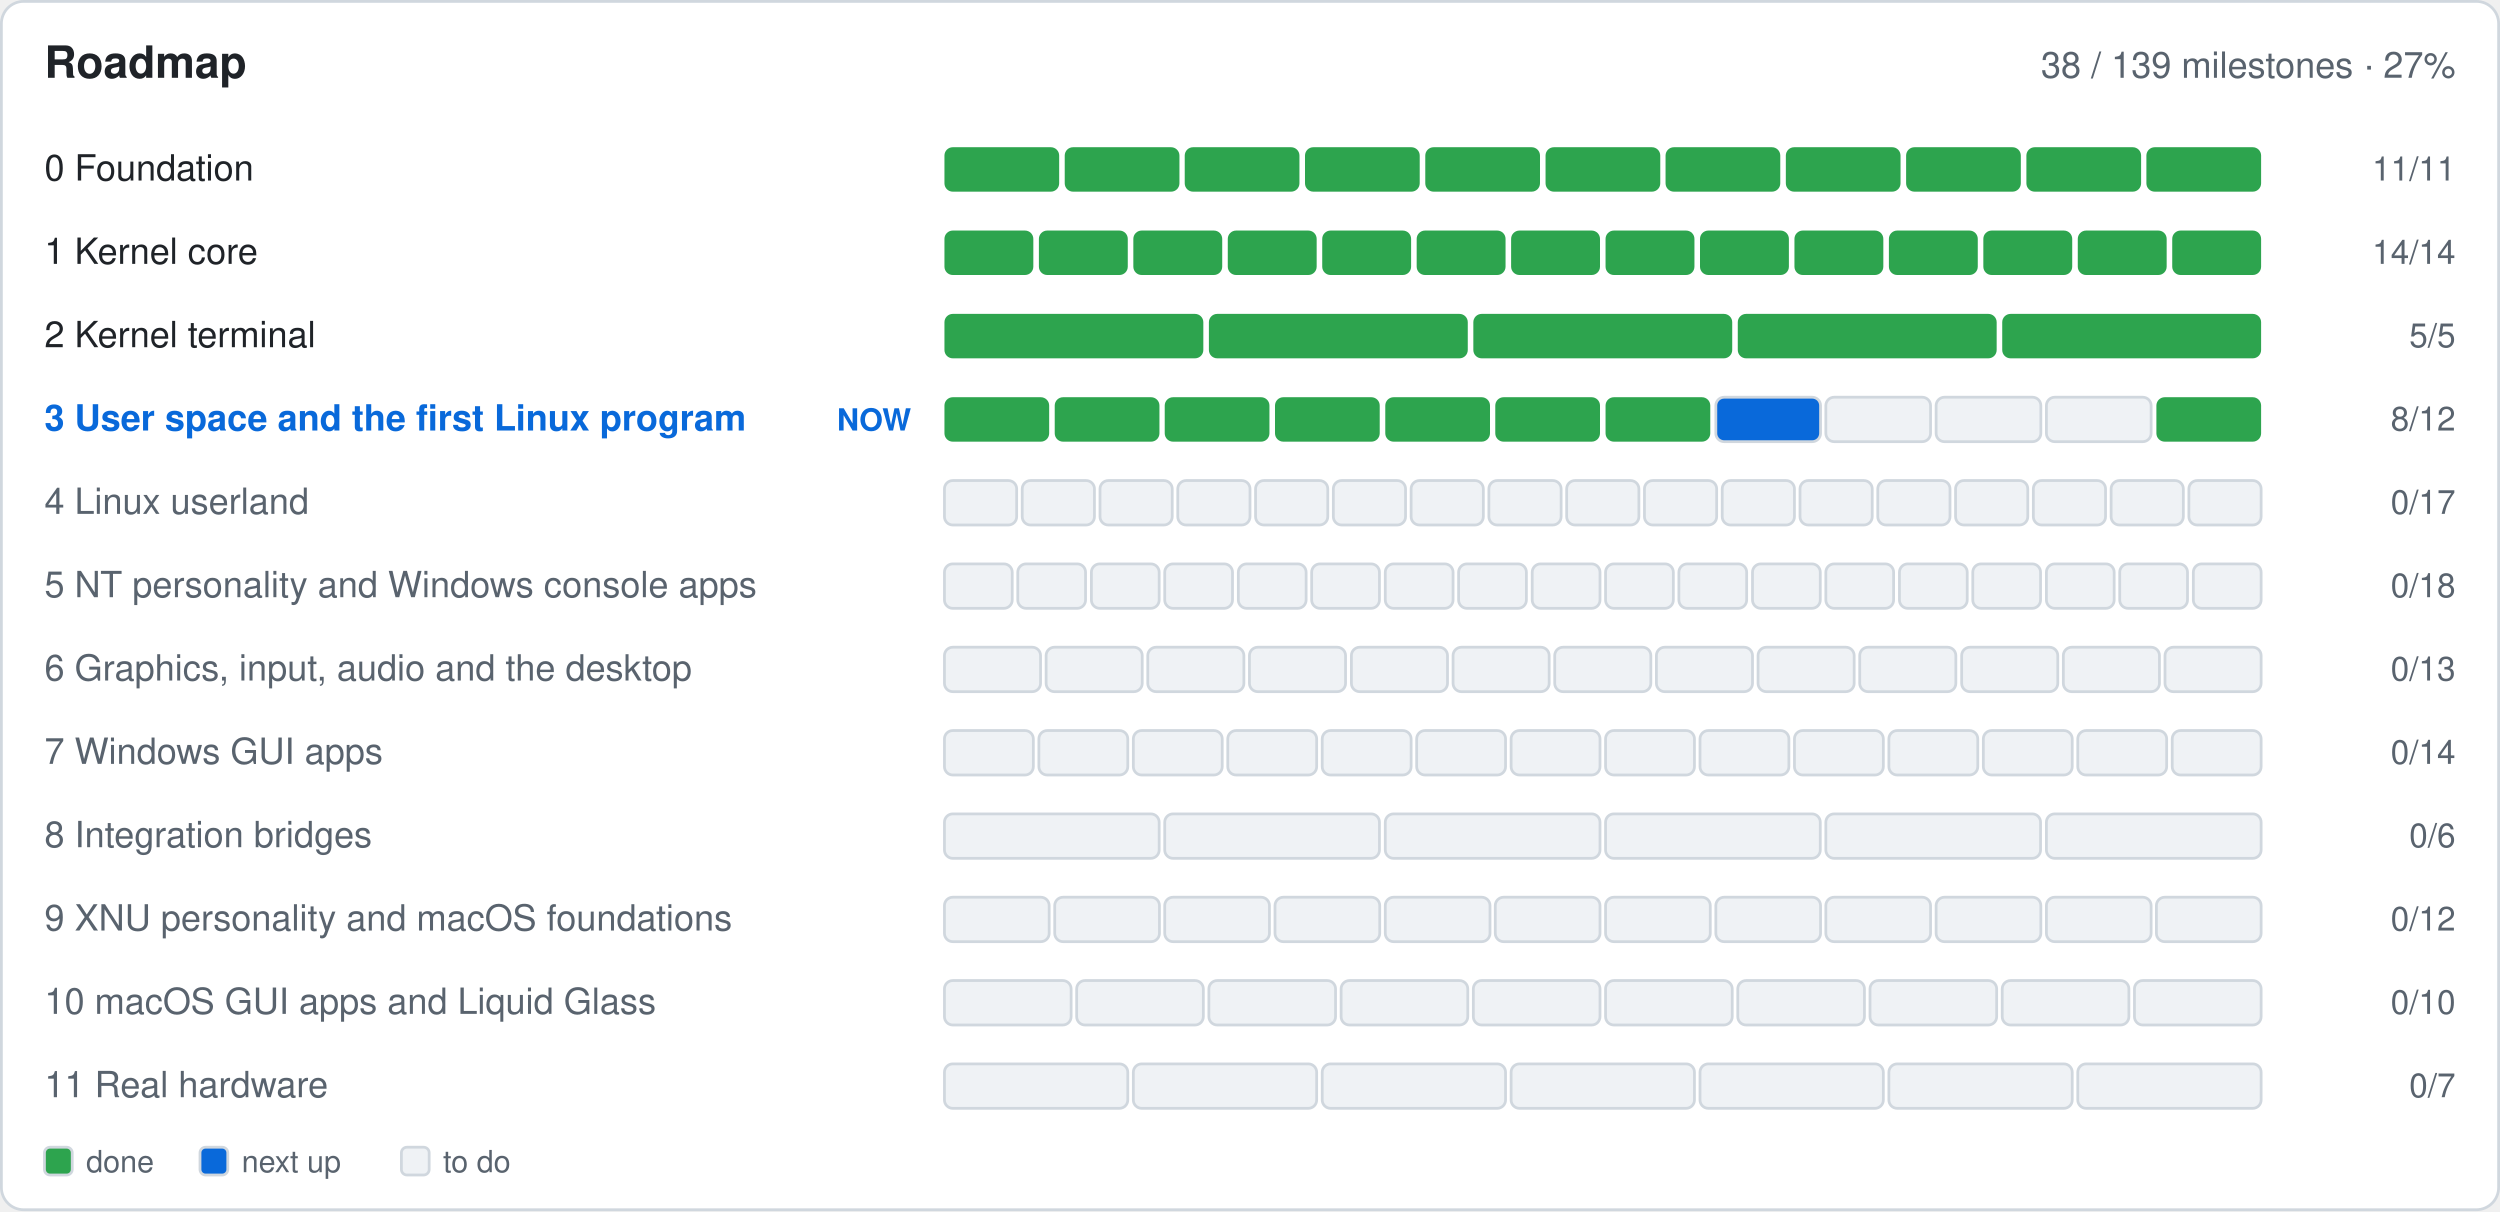
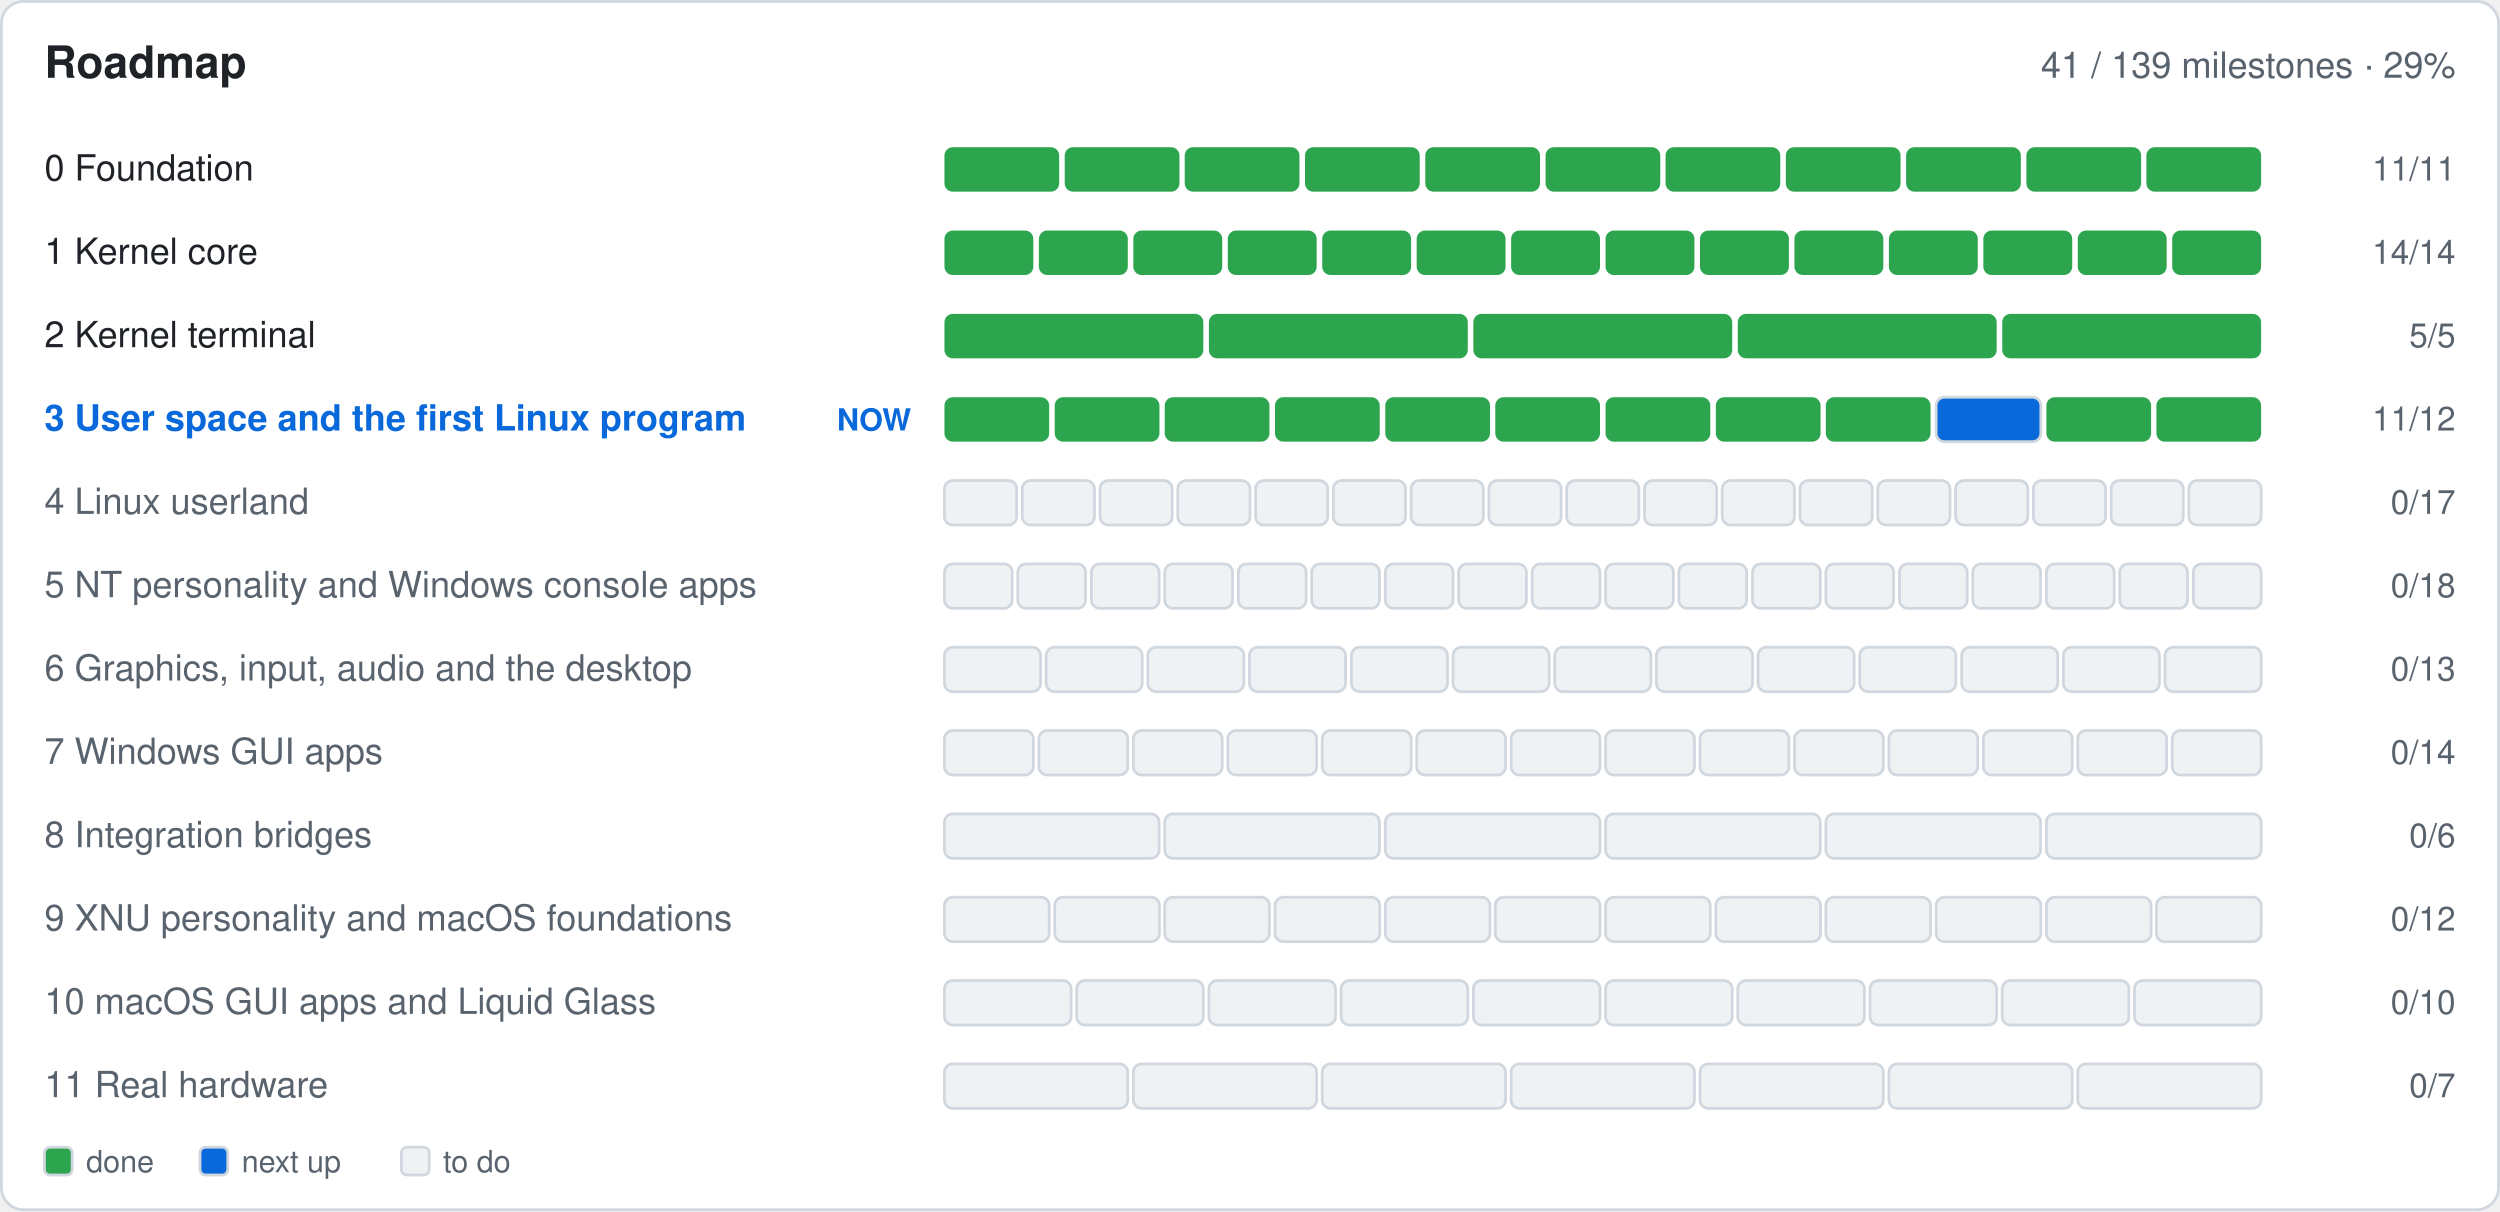
- <svg xmlns="http://www.w3.org/2000/svg" width="900" height="436" viewBox="0 0 900 436" role="img" aria-label="Roadmap: 38 of 139 milestones done">
+ <svg xmlns="http://www.w3.org/2000/svg" width="900" height="436" viewBox="0 0 900 436" role="img" aria-label="Roadmap: 41 of 139 milestones done">
  <rect x="0.5" y="0.5" width="899.0" height="435.0" fill="#ffffff" rx="8" stroke="#d0d7de" />
  <text x="16.0" y="28.0" font-family="-apple-system,BlinkMacSystemFont,'Segoe UI',Helvetica,Arial,sans-serif" font-size="16" font-weight="600" fill="#1f2328" text-anchor="start">Roadmap</text>
-   <text x="884.0" y="28.0" font-family="-apple-system,BlinkMacSystemFont,'Segoe UI',Helvetica,Arial,sans-serif" font-size="13" font-weight="400" fill="#59636e" text-anchor="end">38 / 139 milestones · 27%</text>
+   <text x="884.0" y="28.0" font-family="-apple-system,BlinkMacSystemFont,'Segoe UI',Helvetica,Arial,sans-serif" font-size="13" font-weight="400" fill="#59636e" text-anchor="end">41 / 139 milestones · 29%</text>
  <text x="16.0" y="65.0" font-family="-apple-system,BlinkMacSystemFont,'Segoe UI',Helvetica,Arial,sans-serif" font-size="13" font-weight="400" fill="#1f2328" text-anchor="start"> 0  Foundation</text>
  <g>
    <rect x="340.0" y="53.0" width="41.3" height="16.0" fill="#2da44e" rx="3" />
  </g>
  <g>
    <rect x="383.3" y="53.0" width="41.3" height="16.0" fill="#2da44e" rx="3" />
  </g>
  <g>
    <rect x="426.5" y="53.0" width="41.3" height="16.0" fill="#2da44e" rx="3" />
  </g>
  <g>
    <rect x="469.8" y="53.0" width="41.3" height="16.0" fill="#2da44e" rx="3" />
  </g>
  <g>
    <rect x="513.1" y="53.0" width="41.3" height="16.0" fill="#2da44e" rx="3" />
  </g>
  <g>
    <rect x="556.4" y="53.0" width="41.3" height="16.0" fill="#2da44e" rx="3" />
  </g>
  <g>
    <rect x="599.6" y="53.0" width="41.3" height="16.0" fill="#2da44e" rx="3" />
  </g>
  <g>
    <rect x="642.9" y="53.0" width="41.3" height="16.0" fill="#2da44e" rx="3" />
  </g>
  <g>
    <rect x="686.2" y="53.0" width="41.3" height="16.0" fill="#2da44e" rx="3" />
  </g>
  <g>
    <rect x="729.5" y="53.0" width="41.3" height="16.0" fill="#2da44e" rx="3" />
  </g>
  <g>
    <rect x="772.7" y="53.0" width="41.3" height="16.0" fill="#2da44e" rx="3" />
  </g>
  <text x="884.0" y="65.0" font-family="-apple-system,BlinkMacSystemFont,'Segoe UI',Helvetica,Arial,sans-serif" font-size="12" font-weight="400" fill="#59636e" text-anchor="end">11/11</text>
  <text x="16.0" y="95.0" font-family="-apple-system,BlinkMacSystemFont,'Segoe UI',Helvetica,Arial,sans-serif" font-size="13" font-weight="400" fill="#1f2328" text-anchor="start"> 1  Kernel core</text>
  <g>
    <rect x="340.0" y="83.0" width="32.0" height="16.0" fill="#2da44e" rx="3" />
  </g>
  <g>
    <rect x="374.0" y="83.0" width="32.0" height="16.0" fill="#2da44e" rx="3" />
  </g>
  <g>
    <rect x="408.0" y="83.0" width="32.0" height="16.0" fill="#2da44e" rx="3" />
  </g>
  <g>
    <rect x="442.0" y="83.0" width="32.0" height="16.0" fill="#2da44e" rx="3" />
  </g>
  <g>
    <rect x="476.0" y="83.0" width="32.0" height="16.0" fill="#2da44e" rx="3" />
  </g>
  <g>
    <rect x="510.0" y="83.0" width="32.0" height="16.0" fill="#2da44e" rx="3" />
  </g>
  <g>
    <rect x="544.0" y="83.0" width="32.0" height="16.0" fill="#2da44e" rx="3" />
  </g>
  <g>
    <rect x="578.0" y="83.0" width="32.0" height="16.0" fill="#2da44e" rx="3" />
  </g>
  <g>
    <rect x="612.0" y="83.0" width="32.0" height="16.0" fill="#2da44e" rx="3" />
  </g>
  <g>
    <rect x="646.0" y="83.0" width="32.0" height="16.0" fill="#2da44e" rx="3" />
  </g>
  <g>
    <rect x="680.0" y="83.0" width="32.0" height="16.0" fill="#2da44e" rx="3" />
  </g>
  <g>
    <rect x="714.0" y="83.0" width="32.0" height="16.0" fill="#2da44e" rx="3" />
  </g>
  <g>
    <rect x="748.0" y="83.0" width="32.0" height="16.0" fill="#2da44e" rx="3" />
  </g>
  <g>
    <rect x="782.0" y="83.0" width="32.0" height="16.0" fill="#2da44e" rx="3" />
  </g>
  <text x="884.0" y="95.0" font-family="-apple-system,BlinkMacSystemFont,'Segoe UI',Helvetica,Arial,sans-serif" font-size="12" font-weight="400" fill="#59636e" text-anchor="end">14/14</text>
  <text x="16.0" y="125.0" font-family="-apple-system,BlinkMacSystemFont,'Segoe UI',Helvetica,Arial,sans-serif" font-size="13" font-weight="400" fill="#1f2328" text-anchor="start"> 2  Kernel terminal</text>
  <g>
    <rect x="340.0" y="113.0" width="93.2" height="16.0" fill="#2da44e" rx="3" />
  </g>
  <g>
    <rect x="435.2" y="113.0" width="93.2" height="16.0" fill="#2da44e" rx="3" />
  </g>
  <g>
    <rect x="530.4" y="113.0" width="93.2" height="16.0" fill="#2da44e" rx="3" />
  </g>
  <g>
    <rect x="625.6" y="113.0" width="93.2" height="16.0" fill="#2da44e" rx="3" />
  </g>
  <g>
    <rect x="720.8" y="113.0" width="93.2" height="16.0" fill="#2da44e" rx="3" />
  </g>
  <text x="884.0" y="125.0" font-family="-apple-system,BlinkMacSystemFont,'Segoe UI',Helvetica,Arial,sans-serif" font-size="12" font-weight="400" fill="#59636e" text-anchor="end">5/5</text>
  <text x="16.0" y="155.0" font-family="-apple-system,BlinkMacSystemFont,'Segoe UI',Helvetica,Arial,sans-serif" font-size="13" font-weight="600" fill="#0969da" text-anchor="start"> 3  User space and the first Linux program</text>
  <text x="328.0" y="155.0" font-family="-apple-system,BlinkMacSystemFont,'Segoe UI',Helvetica,Arial,sans-serif" font-size="11" font-weight="600" fill="#0969da" text-anchor="end">NOW</text>
  <g>
    <rect x="340.0" y="143.0" width="37.7" height="16.0" fill="#2da44e" rx="3" />
  </g>
  <g>
    <rect x="379.7" y="143.0" width="37.7" height="16.0" fill="#2da44e" rx="3" />
  </g>
  <g>
    <rect x="419.3" y="143.0" width="37.7" height="16.0" fill="#2da44e" rx="3" />
  </g>
  <g>
    <rect x="459.0" y="143.0" width="37.7" height="16.0" fill="#2da44e" rx="3" />
  </g>
  <g>
    <rect x="498.7" y="143.0" width="37.7" height="16.0" fill="#2da44e" rx="3" />
  </g>
  <g>
    <rect x="538.3" y="143.0" width="37.7" height="16.0" fill="#2da44e" rx="3" />
  </g>
  <g>
    <rect x="578.0" y="143.0" width="37.7" height="16.0" fill="#2da44e" rx="3" />
  </g>
  <g>
-     <rect x="617.7" y="143.0" width="37.7" height="16.0" fill="#0969da" rx="3" stroke="#d0d7de" />
-   </g>
-   <g>
-     <rect x="657.3" y="143.0" width="37.7" height="16.0" fill="#eff2f5" rx="3" stroke="#d0d7de" />
-   </g>
-   <g>
-     <rect x="697.0" y="143.0" width="37.7" height="16.0" fill="#eff2f5" rx="3" stroke="#d0d7de" />
-   </g>
-   <g>
-     <rect x="736.7" y="143.0" width="37.7" height="16.0" fill="#eff2f5" rx="3" stroke="#d0d7de" />
+     <rect x="617.7" y="143.0" width="37.7" height="16.0" fill="#2da44e" rx="3" />
+   </g>
+   <g>
+     <rect x="657.3" y="143.0" width="37.7" height="16.0" fill="#2da44e" rx="3" />
+   </g>
+   <g>
+     <rect x="697.0" y="143.0" width="37.7" height="16.0" fill="#0969da" rx="3" stroke="#d0d7de" />
+   </g>
+   <g>
+     <rect x="736.7" y="143.0" width="37.7" height="16.0" fill="#2da44e" rx="3" />
  </g>
  <g>
    <rect x="776.3" y="143.0" width="37.7" height="16.0" fill="#2da44e" rx="3" />
  </g>
-   <text x="884.0" y="155.0" font-family="-apple-system,BlinkMacSystemFont,'Segoe UI',Helvetica,Arial,sans-serif" font-size="12" font-weight="400" fill="#59636e" text-anchor="end">8/12</text>
+   <text x="884.0" y="155.0" font-family="-apple-system,BlinkMacSystemFont,'Segoe UI',Helvetica,Arial,sans-serif" font-size="12" font-weight="400" fill="#59636e" text-anchor="end">11/12</text>
  <text x="16.0" y="185.0" font-family="-apple-system,BlinkMacSystemFont,'Segoe UI',Helvetica,Arial,sans-serif" font-size="13" font-weight="400" fill="#59636e" text-anchor="start"> 4  Linux userland</text>
  <g>
    <rect x="340.0" y="173.0" width="26.0" height="16.0" fill="#eff2f5" rx="3" stroke="#d0d7de" />
  </g>
  <g>
    <rect x="368.0" y="173.0" width="26.0" height="16.0" fill="#eff2f5" rx="3" stroke="#d0d7de" />
  </g>
  <g>
    <rect x="396.0" y="173.0" width="26.0" height="16.0" fill="#eff2f5" rx="3" stroke="#d0d7de" />
  </g>
  <g>
    <rect x="424.0" y="173.0" width="26.0" height="16.0" fill="#eff2f5" rx="3" stroke="#d0d7de" />
  </g>
  <g>
    <rect x="452.0" y="173.0" width="26.0" height="16.0" fill="#eff2f5" rx="3" stroke="#d0d7de" />
  </g>
  <g>
    <rect x="480.0" y="173.0" width="26.0" height="16.0" fill="#eff2f5" rx="3" stroke="#d0d7de" />
  </g>
  <g>
    <rect x="508.0" y="173.0" width="26.0" height="16.0" fill="#eff2f5" rx="3" stroke="#d0d7de" />
  </g>
  <g>
    <rect x="536.0" y="173.0" width="26.0" height="16.0" fill="#eff2f5" rx="3" stroke="#d0d7de" />
  </g>
  <g>
    <rect x="564.0" y="173.0" width="26.0" height="16.0" fill="#eff2f5" rx="3" stroke="#d0d7de" />
  </g>
  <g>
    <rect x="592.0" y="173.0" width="26.0" height="16.0" fill="#eff2f5" rx="3" stroke="#d0d7de" />
  </g>
  <g>
    <rect x="620.0" y="173.0" width="26.0" height="16.0" fill="#eff2f5" rx="3" stroke="#d0d7de" />
  </g>
  <g>
    <rect x="648.0" y="173.0" width="26.0" height="16.0" fill="#eff2f5" rx="3" stroke="#d0d7de" />
  </g>
  <g>
    <rect x="676.0" y="173.0" width="26.0" height="16.0" fill="#eff2f5" rx="3" stroke="#d0d7de" />
  </g>
  <g>
    <rect x="704.0" y="173.0" width="26.0" height="16.0" fill="#eff2f5" rx="3" stroke="#d0d7de" />
  </g>
  <g>
    <rect x="732.0" y="173.0" width="26.0" height="16.0" fill="#eff2f5" rx="3" stroke="#d0d7de" />
  </g>
  <g>
    <rect x="760.0" y="173.0" width="26.0" height="16.0" fill="#eff2f5" rx="3" stroke="#d0d7de" />
  </g>
  <g>
    <rect x="788.0" y="173.0" width="26.0" height="16.0" fill="#eff2f5" rx="3" stroke="#d0d7de" />
  </g>
  <text x="884.0" y="185.0" font-family="-apple-system,BlinkMacSystemFont,'Segoe UI',Helvetica,Arial,sans-serif" font-size="12" font-weight="400" fill="#59636e" text-anchor="end">0/17</text>
  <text x="16.0" y="215.0" font-family="-apple-system,BlinkMacSystemFont,'Segoe UI',Helvetica,Arial,sans-serif" font-size="13" font-weight="400" fill="#59636e" text-anchor="start"> 5  NT personality and Windows console apps</text>
  <g>
    <rect x="340.0" y="203.0" width="24.4" height="16.0" fill="#eff2f5" rx="3" stroke="#d0d7de" />
  </g>
  <g>
    <rect x="366.4" y="203.0" width="24.4" height="16.0" fill="#eff2f5" rx="3" stroke="#d0d7de" />
  </g>
  <g>
    <rect x="392.9" y="203.0" width="24.4" height="16.0" fill="#eff2f5" rx="3" stroke="#d0d7de" />
  </g>
  <g>
    <rect x="419.3" y="203.0" width="24.4" height="16.0" fill="#eff2f5" rx="3" stroke="#d0d7de" />
  </g>
  <g>
    <rect x="445.8" y="203.0" width="24.4" height="16.0" fill="#eff2f5" rx="3" stroke="#d0d7de" />
  </g>
  <g>
    <rect x="472.2" y="203.0" width="24.4" height="16.0" fill="#eff2f5" rx="3" stroke="#d0d7de" />
  </g>
  <g>
    <rect x="498.7" y="203.0" width="24.4" height="16.0" fill="#eff2f5" rx="3" stroke="#d0d7de" />
  </g>
  <g>
    <rect x="525.1" y="203.0" width="24.4" height="16.0" fill="#eff2f5" rx="3" stroke="#d0d7de" />
  </g>
  <g>
    <rect x="551.6" y="203.0" width="24.4" height="16.0" fill="#eff2f5" rx="3" stroke="#d0d7de" />
  </g>
  <g>
    <rect x="578.0" y="203.0" width="24.4" height="16.0" fill="#eff2f5" rx="3" stroke="#d0d7de" />
  </g>
  <g>
    <rect x="604.4" y="203.0" width="24.4" height="16.0" fill="#eff2f5" rx="3" stroke="#d0d7de" />
  </g>
  <g>
    <rect x="630.9" y="203.0" width="24.4" height="16.0" fill="#eff2f5" rx="3" stroke="#d0d7de" />
  </g>
  <g>
    <rect x="657.3" y="203.0" width="24.4" height="16.0" fill="#eff2f5" rx="3" stroke="#d0d7de" />
  </g>
  <g>
    <rect x="683.8" y="203.0" width="24.4" height="16.0" fill="#eff2f5" rx="3" stroke="#d0d7de" />
  </g>
  <g>
    <rect x="710.2" y="203.0" width="24.4" height="16.0" fill="#eff2f5" rx="3" stroke="#d0d7de" />
  </g>
  <g>
    <rect x="736.7" y="203.0" width="24.4" height="16.0" fill="#eff2f5" rx="3" stroke="#d0d7de" />
  </g>
  <g>
    <rect x="763.1" y="203.0" width="24.4" height="16.0" fill="#eff2f5" rx="3" stroke="#d0d7de" />
  </g>
  <g>
    <rect x="789.6" y="203.0" width="24.4" height="16.0" fill="#eff2f5" rx="3" stroke="#d0d7de" />
  </g>
  <text x="884.0" y="215.0" font-family="-apple-system,BlinkMacSystemFont,'Segoe UI',Helvetica,Arial,sans-serif" font-size="12" font-weight="400" fill="#59636e" text-anchor="end">0/18</text>
  <text x="16.0" y="245.0" font-family="-apple-system,BlinkMacSystemFont,'Segoe UI',Helvetica,Arial,sans-serif" font-size="13" font-weight="400" fill="#59636e" text-anchor="start"> 6  Graphics, input, audio and the desktop</text>
  <g>
    <rect x="340.0" y="233.0" width="34.6" height="16.0" fill="#eff2f5" rx="3" stroke="#d0d7de" />
  </g>
  <g>
    <rect x="376.6" y="233.0" width="34.6" height="16.0" fill="#eff2f5" rx="3" stroke="#d0d7de" />
  </g>
  <g>
    <rect x="413.2" y="233.0" width="34.6" height="16.0" fill="#eff2f5" rx="3" stroke="#d0d7de" />
  </g>
  <g>
    <rect x="449.8" y="233.0" width="34.6" height="16.0" fill="#eff2f5" rx="3" stroke="#d0d7de" />
  </g>
  <g>
    <rect x="486.5" y="233.0" width="34.6" height="16.0" fill="#eff2f5" rx="3" stroke="#d0d7de" />
  </g>
  <g>
    <rect x="523.1" y="233.0" width="34.6" height="16.0" fill="#eff2f5" rx="3" stroke="#d0d7de" />
  </g>
  <g>
    <rect x="559.7" y="233.0" width="34.6" height="16.0" fill="#eff2f5" rx="3" stroke="#d0d7de" />
  </g>
  <g>
    <rect x="596.3" y="233.0" width="34.6" height="16.0" fill="#eff2f5" rx="3" stroke="#d0d7de" />
  </g>
  <g>
    <rect x="632.9" y="233.0" width="34.6" height="16.0" fill="#eff2f5" rx="3" stroke="#d0d7de" />
  </g>
  <g>
    <rect x="669.5" y="233.0" width="34.6" height="16.0" fill="#eff2f5" rx="3" stroke="#d0d7de" />
  </g>
  <g>
    <rect x="706.2" y="233.0" width="34.6" height="16.0" fill="#eff2f5" rx="3" stroke="#d0d7de" />
  </g>
  <g>
    <rect x="742.8" y="233.0" width="34.6" height="16.0" fill="#eff2f5" rx="3" stroke="#d0d7de" />
  </g>
  <g>
    <rect x="779.4" y="233.0" width="34.6" height="16.0" fill="#eff2f5" rx="3" stroke="#d0d7de" />
  </g>
  <text x="884.0" y="245.0" font-family="-apple-system,BlinkMacSystemFont,'Segoe UI',Helvetica,Arial,sans-serif" font-size="12" font-weight="400" fill="#59636e" text-anchor="end">0/13</text>
  <text x="16.0" y="275.0" font-family="-apple-system,BlinkMacSystemFont,'Segoe UI',Helvetica,Arial,sans-serif" font-size="13" font-weight="400" fill="#59636e" text-anchor="start"> 7  Windows GUI apps</text>
  <g>
    <rect x="340.0" y="263.0" width="32.0" height="16.0" fill="#eff2f5" rx="3" stroke="#d0d7de" />
  </g>
  <g>
    <rect x="374.0" y="263.0" width="32.0" height="16.0" fill="#eff2f5" rx="3" stroke="#d0d7de" />
  </g>
  <g>
    <rect x="408.0" y="263.0" width="32.0" height="16.0" fill="#eff2f5" rx="3" stroke="#d0d7de" />
  </g>
  <g>
    <rect x="442.0" y="263.0" width="32.0" height="16.0" fill="#eff2f5" rx="3" stroke="#d0d7de" />
  </g>
  <g>
    <rect x="476.0" y="263.0" width="32.0" height="16.0" fill="#eff2f5" rx="3" stroke="#d0d7de" />
  </g>
  <g>
    <rect x="510.0" y="263.0" width="32.0" height="16.0" fill="#eff2f5" rx="3" stroke="#d0d7de" />
  </g>
  <g>
    <rect x="544.0" y="263.0" width="32.0" height="16.0" fill="#eff2f5" rx="3" stroke="#d0d7de" />
  </g>
  <g>
    <rect x="578.0" y="263.0" width="32.0" height="16.0" fill="#eff2f5" rx="3" stroke="#d0d7de" />
  </g>
  <g>
    <rect x="612.0" y="263.0" width="32.0" height="16.0" fill="#eff2f5" rx="3" stroke="#d0d7de" />
  </g>
  <g>
    <rect x="646.0" y="263.0" width="32.0" height="16.0" fill="#eff2f5" rx="3" stroke="#d0d7de" />
  </g>
  <g>
    <rect x="680.0" y="263.0" width="32.0" height="16.0" fill="#eff2f5" rx="3" stroke="#d0d7de" />
  </g>
  <g>
    <rect x="714.0" y="263.0" width="32.0" height="16.0" fill="#eff2f5" rx="3" stroke="#d0d7de" />
  </g>
  <g>
    <rect x="748.0" y="263.0" width="32.0" height="16.0" fill="#eff2f5" rx="3" stroke="#d0d7de" />
  </g>
  <g>
    <rect x="782.0" y="263.0" width="32.0" height="16.0" fill="#eff2f5" rx="3" stroke="#d0d7de" />
  </g>
  <text x="884.0" y="275.0" font-family="-apple-system,BlinkMacSystemFont,'Segoe UI',Helvetica,Arial,sans-serif" font-size="12" font-weight="400" fill="#59636e" text-anchor="end">0/14</text>
  <text x="16.0" y="305.0" font-family="-apple-system,BlinkMacSystemFont,'Segoe UI',Helvetica,Arial,sans-serif" font-size="13" font-weight="400" fill="#59636e" text-anchor="start"> 8  Integration bridges</text>
  <g>
    <rect x="340.0" y="293.0" width="77.3" height="16.0" fill="#eff2f5" rx="3" stroke="#d0d7de" />
  </g>
  <g>
    <rect x="419.3" y="293.0" width="77.3" height="16.0" fill="#eff2f5" rx="3" stroke="#d0d7de" />
  </g>
  <g>
    <rect x="498.7" y="293.0" width="77.3" height="16.0" fill="#eff2f5" rx="3" stroke="#d0d7de" />
  </g>
  <g>
    <rect x="578.0" y="293.0" width="77.3" height="16.0" fill="#eff2f5" rx="3" stroke="#d0d7de" />
  </g>
  <g>
    <rect x="657.3" y="293.0" width="77.3" height="16.0" fill="#eff2f5" rx="3" stroke="#d0d7de" />
  </g>
  <g>
    <rect x="736.7" y="293.0" width="77.3" height="16.0" fill="#eff2f5" rx="3" stroke="#d0d7de" />
  </g>
  <text x="884.0" y="305.0" font-family="-apple-system,BlinkMacSystemFont,'Segoe UI',Helvetica,Arial,sans-serif" font-size="12" font-weight="400" fill="#59636e" text-anchor="end">0/6</text>
  <text x="16.0" y="335.0" font-family="-apple-system,BlinkMacSystemFont,'Segoe UI',Helvetica,Arial,sans-serif" font-size="13" font-weight="400" fill="#59636e" text-anchor="start"> 9  XNU personality and macOS foundations</text>
  <g>
    <rect x="340.0" y="323.0" width="37.7" height="16.0" fill="#eff2f5" rx="3" stroke="#d0d7de" />
  </g>
  <g>
    <rect x="379.7" y="323.0" width="37.7" height="16.0" fill="#eff2f5" rx="3" stroke="#d0d7de" />
  </g>
  <g>
    <rect x="419.3" y="323.0" width="37.7" height="16.0" fill="#eff2f5" rx="3" stroke="#d0d7de" />
  </g>
  <g>
    <rect x="459.0" y="323.0" width="37.7" height="16.0" fill="#eff2f5" rx="3" stroke="#d0d7de" />
  </g>
  <g>
    <rect x="498.7" y="323.0" width="37.7" height="16.0" fill="#eff2f5" rx="3" stroke="#d0d7de" />
  </g>
  <g>
    <rect x="538.3" y="323.0" width="37.7" height="16.0" fill="#eff2f5" rx="3" stroke="#d0d7de" />
  </g>
  <g>
    <rect x="578.0" y="323.0" width="37.7" height="16.0" fill="#eff2f5" rx="3" stroke="#d0d7de" />
  </g>
  <g>
    <rect x="617.7" y="323.0" width="37.7" height="16.0" fill="#eff2f5" rx="3" stroke="#d0d7de" />
  </g>
  <g>
    <rect x="657.3" y="323.0" width="37.7" height="16.0" fill="#eff2f5" rx="3" stroke="#d0d7de" />
  </g>
  <g>
    <rect x="697.0" y="323.0" width="37.7" height="16.0" fill="#eff2f5" rx="3" stroke="#d0d7de" />
  </g>
  <g>
    <rect x="736.7" y="323.0" width="37.7" height="16.0" fill="#eff2f5" rx="3" stroke="#d0d7de" />
  </g>
  <g>
    <rect x="776.3" y="323.0" width="37.7" height="16.0" fill="#eff2f5" rx="3" stroke="#d0d7de" />
  </g>
  <text x="884.0" y="335.0" font-family="-apple-system,BlinkMacSystemFont,'Segoe UI',Helvetica,Arial,sans-serif" font-size="12" font-weight="400" fill="#59636e" text-anchor="end">0/12</text>
  <text x="16.0" y="365.0" font-family="-apple-system,BlinkMacSystemFont,'Segoe UI',Helvetica,Arial,sans-serif" font-size="13" font-weight="400" fill="#59636e" text-anchor="start">10  macOS GUI apps and Liquid Glass</text>
  <g>
    <rect x="340.0" y="353.0" width="45.6" height="16.0" fill="#eff2f5" rx="3" stroke="#d0d7de" />
  </g>
  <g>
    <rect x="387.6" y="353.0" width="45.6" height="16.0" fill="#eff2f5" rx="3" stroke="#d0d7de" />
  </g>
  <g>
    <rect x="435.2" y="353.0" width="45.6" height="16.0" fill="#eff2f5" rx="3" stroke="#d0d7de" />
  </g>
  <g>
    <rect x="482.8" y="353.0" width="45.6" height="16.0" fill="#eff2f5" rx="3" stroke="#d0d7de" />
  </g>
  <g>
    <rect x="530.4" y="353.0" width="45.6" height="16.0" fill="#eff2f5" rx="3" stroke="#d0d7de" />
  </g>
  <g>
    <rect x="578.0" y="353.0" width="45.6" height="16.0" fill="#eff2f5" rx="3" stroke="#d0d7de" />
  </g>
  <g>
    <rect x="625.6" y="353.0" width="45.6" height="16.0" fill="#eff2f5" rx="3" stroke="#d0d7de" />
  </g>
  <g>
    <rect x="673.2" y="353.0" width="45.6" height="16.0" fill="#eff2f5" rx="3" stroke="#d0d7de" />
  </g>
  <g>
    <rect x="720.8" y="353.0" width="45.6" height="16.0" fill="#eff2f5" rx="3" stroke="#d0d7de" />
  </g>
  <g>
    <rect x="768.4" y="353.0" width="45.6" height="16.0" fill="#eff2f5" rx="3" stroke="#d0d7de" />
  </g>
  <text x="884.0" y="365.0" font-family="-apple-system,BlinkMacSystemFont,'Segoe UI',Helvetica,Arial,sans-serif" font-size="12" font-weight="400" fill="#59636e" text-anchor="end">0/10</text>
  <text x="16.0" y="395.0" font-family="-apple-system,BlinkMacSystemFont,'Segoe UI',Helvetica,Arial,sans-serif" font-size="13" font-weight="400" fill="#59636e" text-anchor="start">11  Real hardware</text>
  <g>
    <rect x="340.0" y="383.0" width="66.0" height="16.0" fill="#eff2f5" rx="3" stroke="#d0d7de" />
  </g>
  <g>
    <rect x="408.0" y="383.0" width="66.0" height="16.0" fill="#eff2f5" rx="3" stroke="#d0d7de" />
  </g>
  <g>
    <rect x="476.0" y="383.0" width="66.0" height="16.0" fill="#eff2f5" rx="3" stroke="#d0d7de" />
  </g>
  <g>
    <rect x="544.0" y="383.0" width="66.0" height="16.0" fill="#eff2f5" rx="3" stroke="#d0d7de" />
  </g>
  <g>
    <rect x="612.0" y="383.0" width="66.0" height="16.0" fill="#eff2f5" rx="3" stroke="#d0d7de" />
  </g>
  <g>
    <rect x="680.0" y="383.0" width="66.0" height="16.0" fill="#eff2f5" rx="3" stroke="#d0d7de" />
  </g>
  <g>
    <rect x="748.0" y="383.0" width="66.0" height="16.0" fill="#eff2f5" rx="3" stroke="#d0d7de" />
  </g>
  <text x="884.0" y="395.0" font-family="-apple-system,BlinkMacSystemFont,'Segoe UI',Helvetica,Arial,sans-serif" font-size="12" font-weight="400" fill="#59636e" text-anchor="end">0/7</text>
  <rect x="16.0" y="413.0" width="10.0" height="10.0" fill="#2da44e" rx="2" stroke="#d0d7de" />
  <text x="31.0" y="422.0" font-family="-apple-system,BlinkMacSystemFont,'Segoe UI',Helvetica,Arial,sans-serif" font-size="11" font-weight="400" fill="#59636e" text-anchor="start">done</text>
  <rect x="72.0" y="413.0" width="10.0" height="10.0" fill="#0969da" rx="2" stroke="#d0d7de" />
  <text x="87.0" y="422.0" font-family="-apple-system,BlinkMacSystemFont,'Segoe UI',Helvetica,Arial,sans-serif" font-size="11" font-weight="400" fill="#59636e" text-anchor="start">next up</text>
  <rect x="144.5" y="413.0" width="10.0" height="10.0" fill="#eff2f5" rx="2" stroke="#d0d7de" />
  <text x="159.5" y="422.0" font-family="-apple-system,BlinkMacSystemFont,'Segoe UI',Helvetica,Arial,sans-serif" font-size="11" font-weight="400" fill="#59636e" text-anchor="start">to do</text>
</svg>
